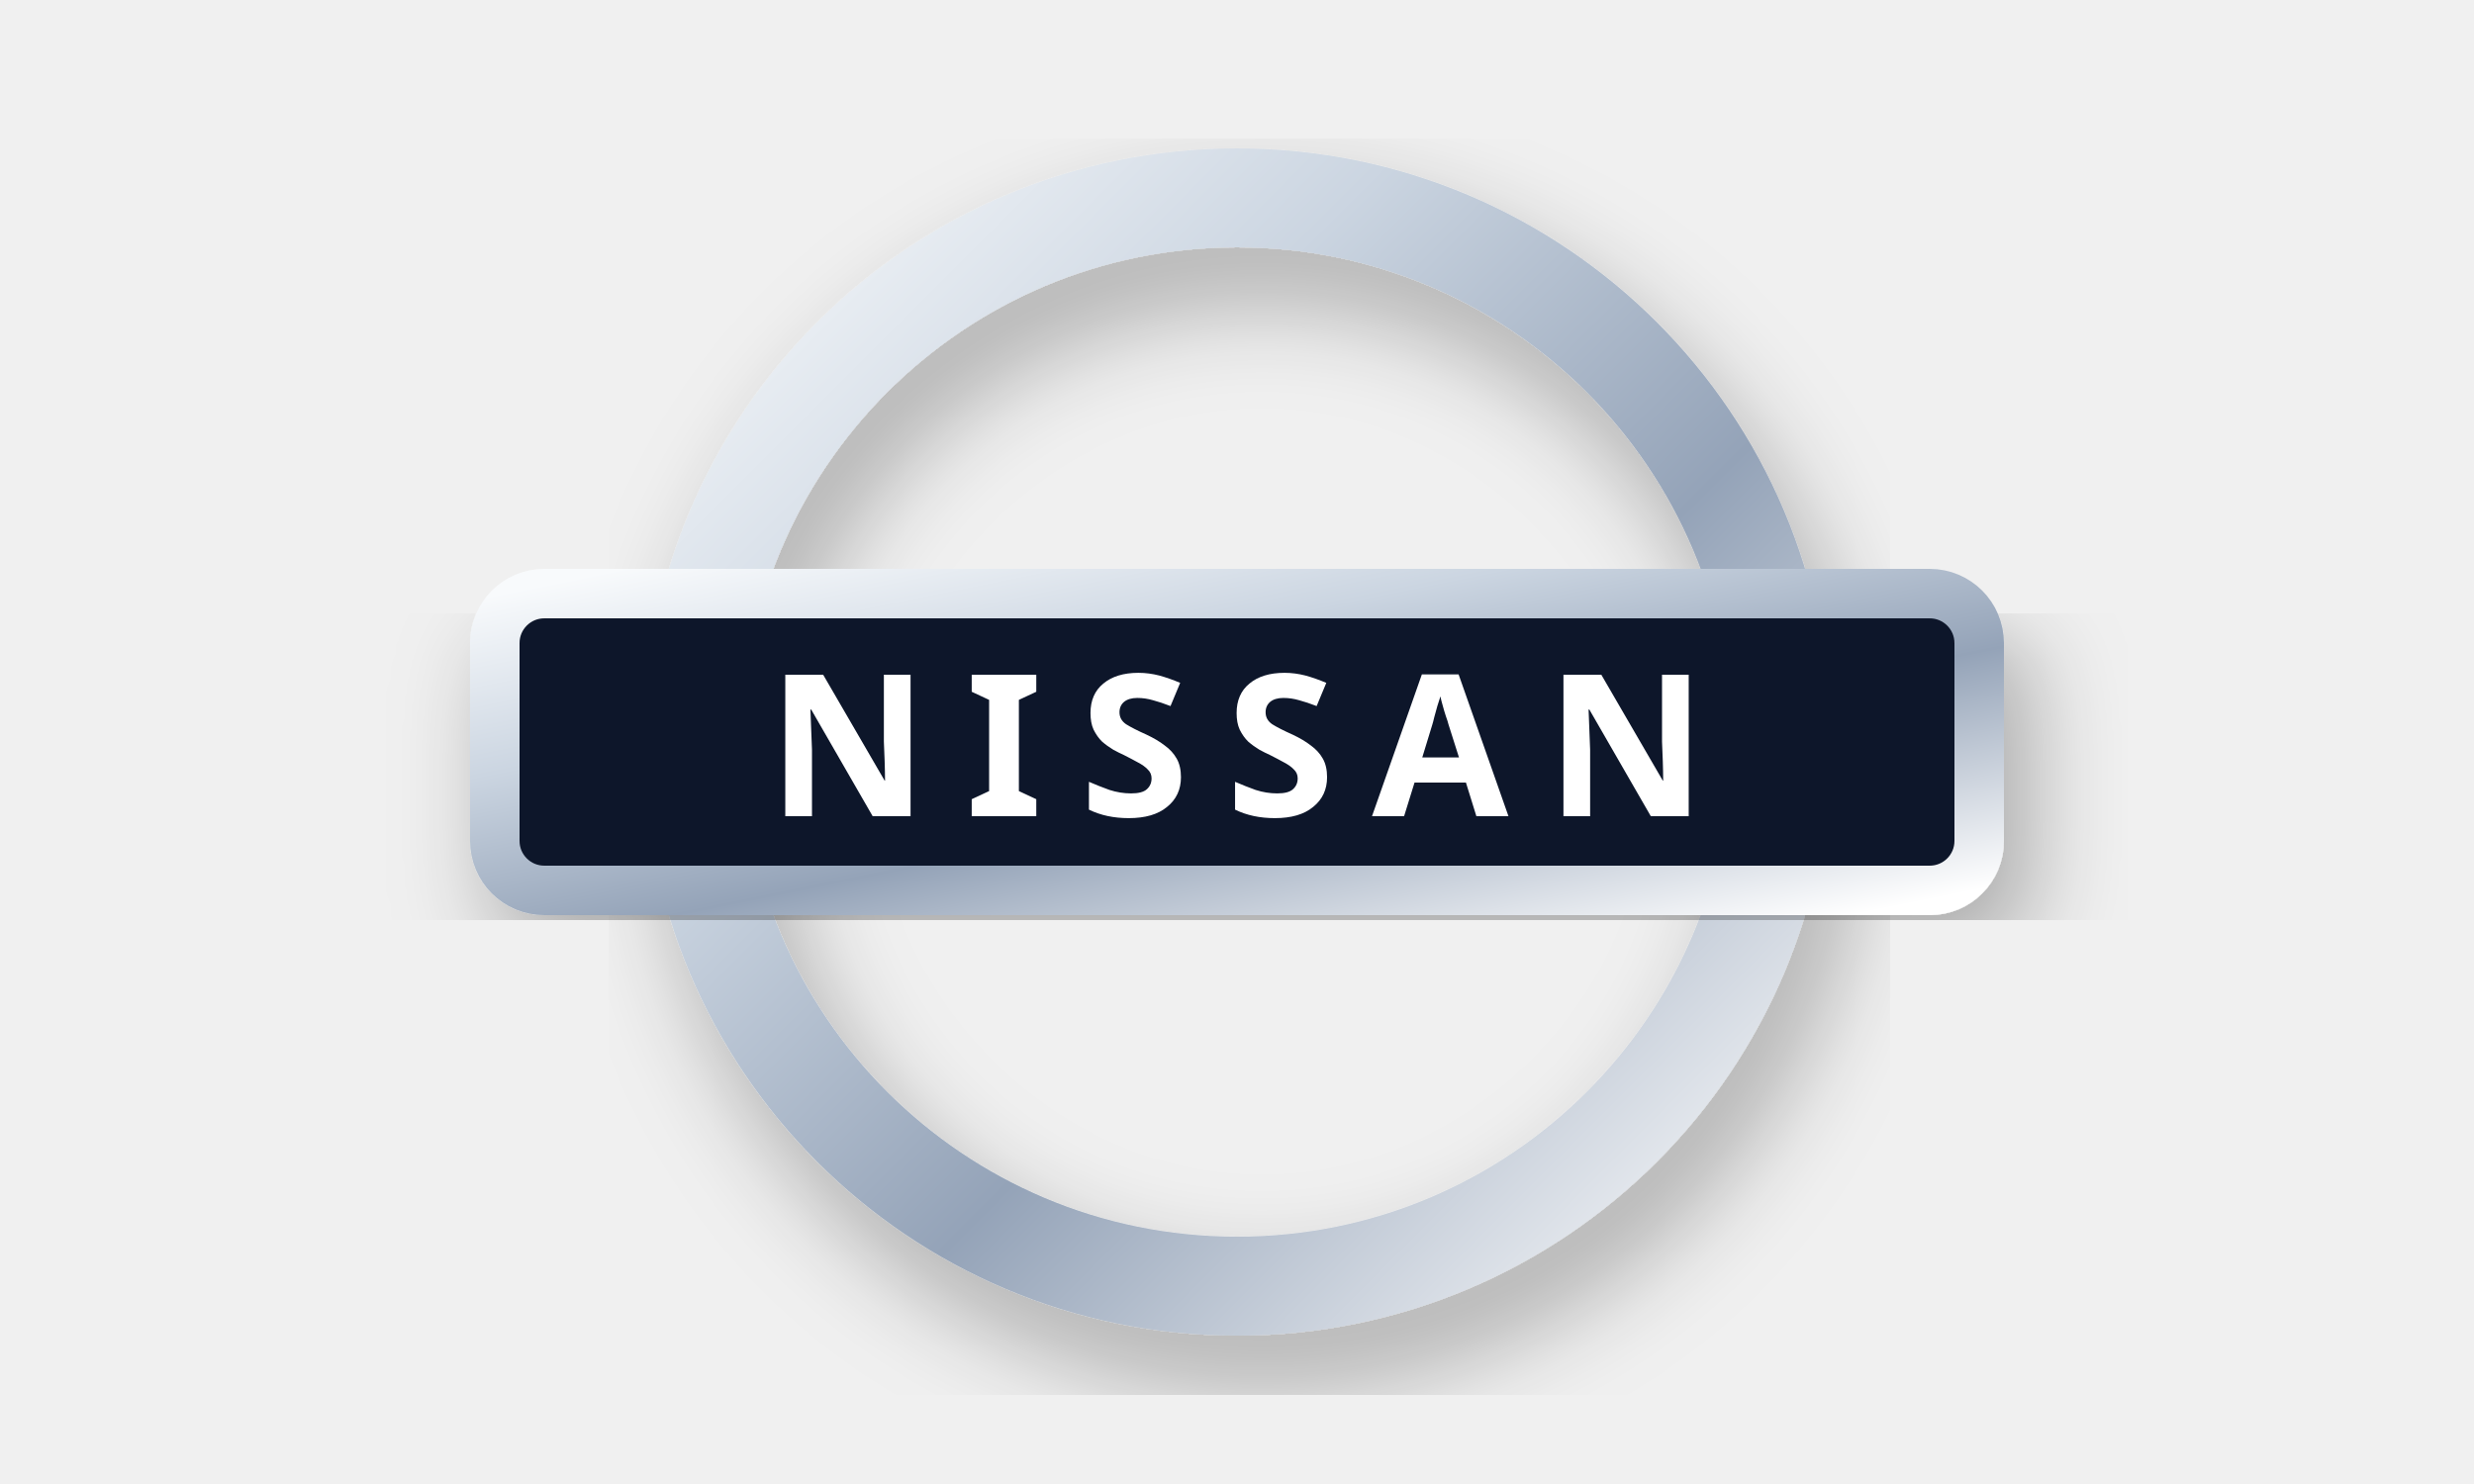
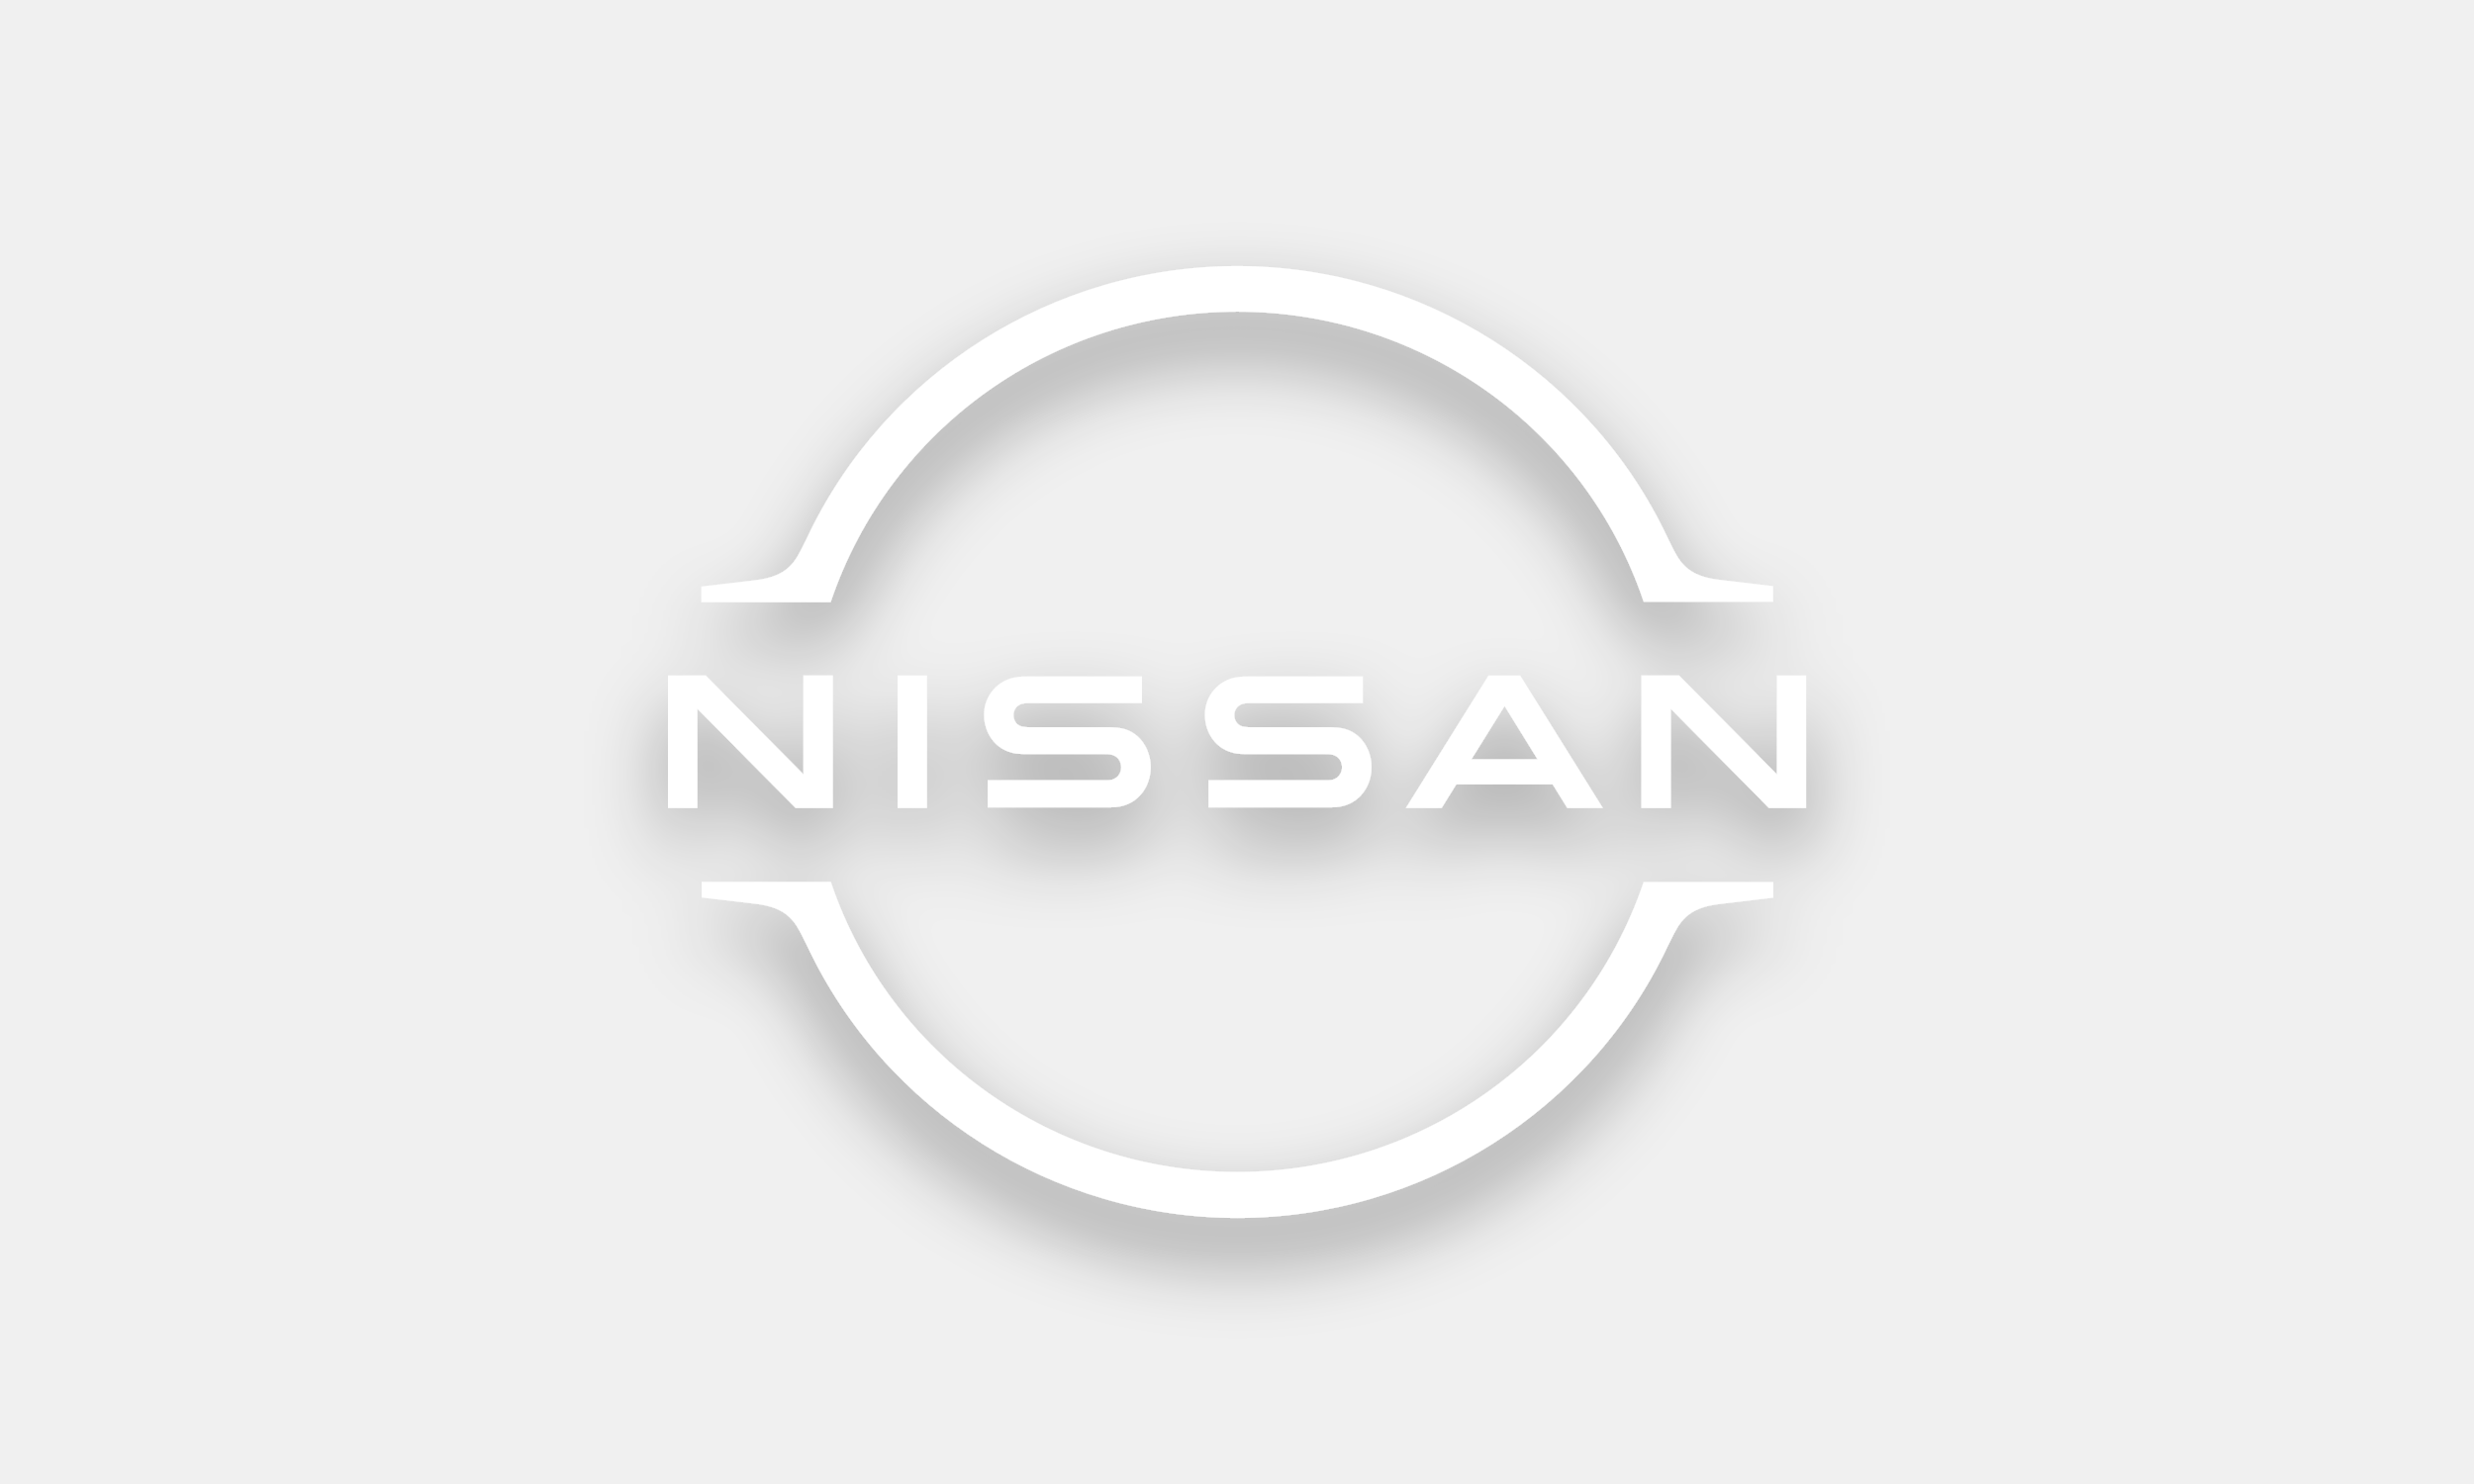
- <svg xmlns="http://www.w3.org/2000/svg" viewBox="0 0 100 60" width="100" height="60">
+ <svg xmlns="http://www.w3.org/2000/svg" viewBox="0 0 100 60" width="100" height="60" fill="none">
  <defs>
-     <linearGradient id="chromeGrad" x1="0%" y1="0%" x2="100%" y2="100%">
-       <stop offset="0%" stop-color="#f8fafc" />
-       <stop offset="30%" stop-color="#cbd5e1" />
-       <stop offset="60%" stop-color="#94a3b8" />
-       <stop offset="100%" stop-color="#ffffff" />
-     </linearGradient>
-     <filter id="shadow" x="-10%" y="-10%" width="120%" height="120%">
-       <feDropShadow dx="1" dy="2" stdDeviation="2" flood-color="#000" flood-opacity="0.3" />
+     <filter id="whiteGlow" x="-20%" y="-20%" width="140%" height="140%">
+       <feDropShadow dx="0" dy="0.8" stdDeviation="0.8" flood-color="#000000" flood-opacity="0.4" />
    </filter>
  </defs>
-   <circle cx="50" cy="30" r="22" fill="none" stroke="url(#chromeGrad)" stroke-width="4" filter="url(#shadow)" />
-   <rect x="20" y="24" width="60" height="12" rx="2" fill="#0f172a" stroke="url(#chromeGrad)" stroke-width="2" filter="url(#shadow)" />
-   <text x="50" y="33" fill="#ffffff" font-family="'Montserrat', sans-serif" font-weight="900" font-size="8" letter-spacing="1.5" text-anchor="middle">NISSAN</text>
+   <g filter="url(#whiteGlow)" transform="translate(27.000, 7.000) scale(1.9167)">
+     <path fill="#ffffff" d="M20.576 14.955l-.01.028c-1.247 3.643-4.685 6.086-8.561 6.086-3.876 0-7.32-2.448-8.562-6.09l-.01-.029H.71v.329l1.133.133c.7.08.847.39 1.038.78l.048.096c1.638 3.495 5.204 5.752 9.08 5.752 3.877 0 7.443-2.257 9.081-5.747l.048-.095c.19-.39.338-.7 1.038-.781l1.134-.134v-.328zM3.443 9.012c1.247-3.643 4.686-6.09 8.562-6.09 3.876 0 7.319 2.447 8.562 6.09l.01.028h2.728v-.328l-1.134-.133c-.7-.081-.847-.39-1.038-.781l-.047-.096C19.448 4.217 15.88 1.96 12.005 1.96c-3.881 0-7.443 2.257-9.081 5.752l-.048.095c-.19.39-.338.7-1.038.781l-1.133.133v.329h2.724zm13.862 1.586l-1.743 2.795h.752l.31-.5h2.033l.31.5h.747l-1.743-2.795zm1.033 1.766h-1.395l.7-1.124zm2.81-1.066l2.071 2.095H24v-2.795h-.614v2.085l-2.062-2.085h-.795v2.795h.619zM0 13.393h.619v-2.095l2.076 2.095h.781v-2.795h-.619v2.085L.795 10.598H0zm4.843-2.795h.619v2.795h-.62zm4.486 2.204c-.02.005-.096.005-.124.005H6.743v.572h2.5c.019 0 .167 0 .195-.005.51-.048.743-.472.743-.843 0-.381-.243-.79-.705-.833-.09-.01-.166-.01-.2-.01H7.643a.83.83 0 0 1-.181-.014c-.129-.034-.176-.148-.176-.243 0-.086.047-.2.18-.238a.68.68 0 0 1 .172-.014h2.357v-.562H7.6c-.1 0-.176.004-.238.014a.792.792 0 0 0-.695.805c0 .343.214.743.685.81.086.009.205.009.258.009H9.2c.029 0 .1 0 .114.005.181.023.243.157.243.276a.262.262 0 0 1-.228.266zm4.657 0c-.02.005-.096.005-.129.005H11.4v.572h2.5c.019 0 .167 0 .195-.005.51-.048.743-.472.743-.843 0-.381-.243-.79-.705-.833-.09-.01-.166-.01-.2-.01H12.3a.83.83 0 0 1-.181-.014c-.129-.034-.176-.148-.176-.243 0-.086.047-.2.18-.238a.68.68 0 0 1 .172-.014h2.357v-.562h-2.395c-.1 0-.176.004-.238.014a.792.792 0 0 0-.695.805c0 .343.214.743.686.81.085.009.204.009.257.009h1.59c.029 0 .1 0 .114.005.181.023.243.157.243.276a.267.267 0 0 1-.228.266Z" />
+   </g>
</svg>
